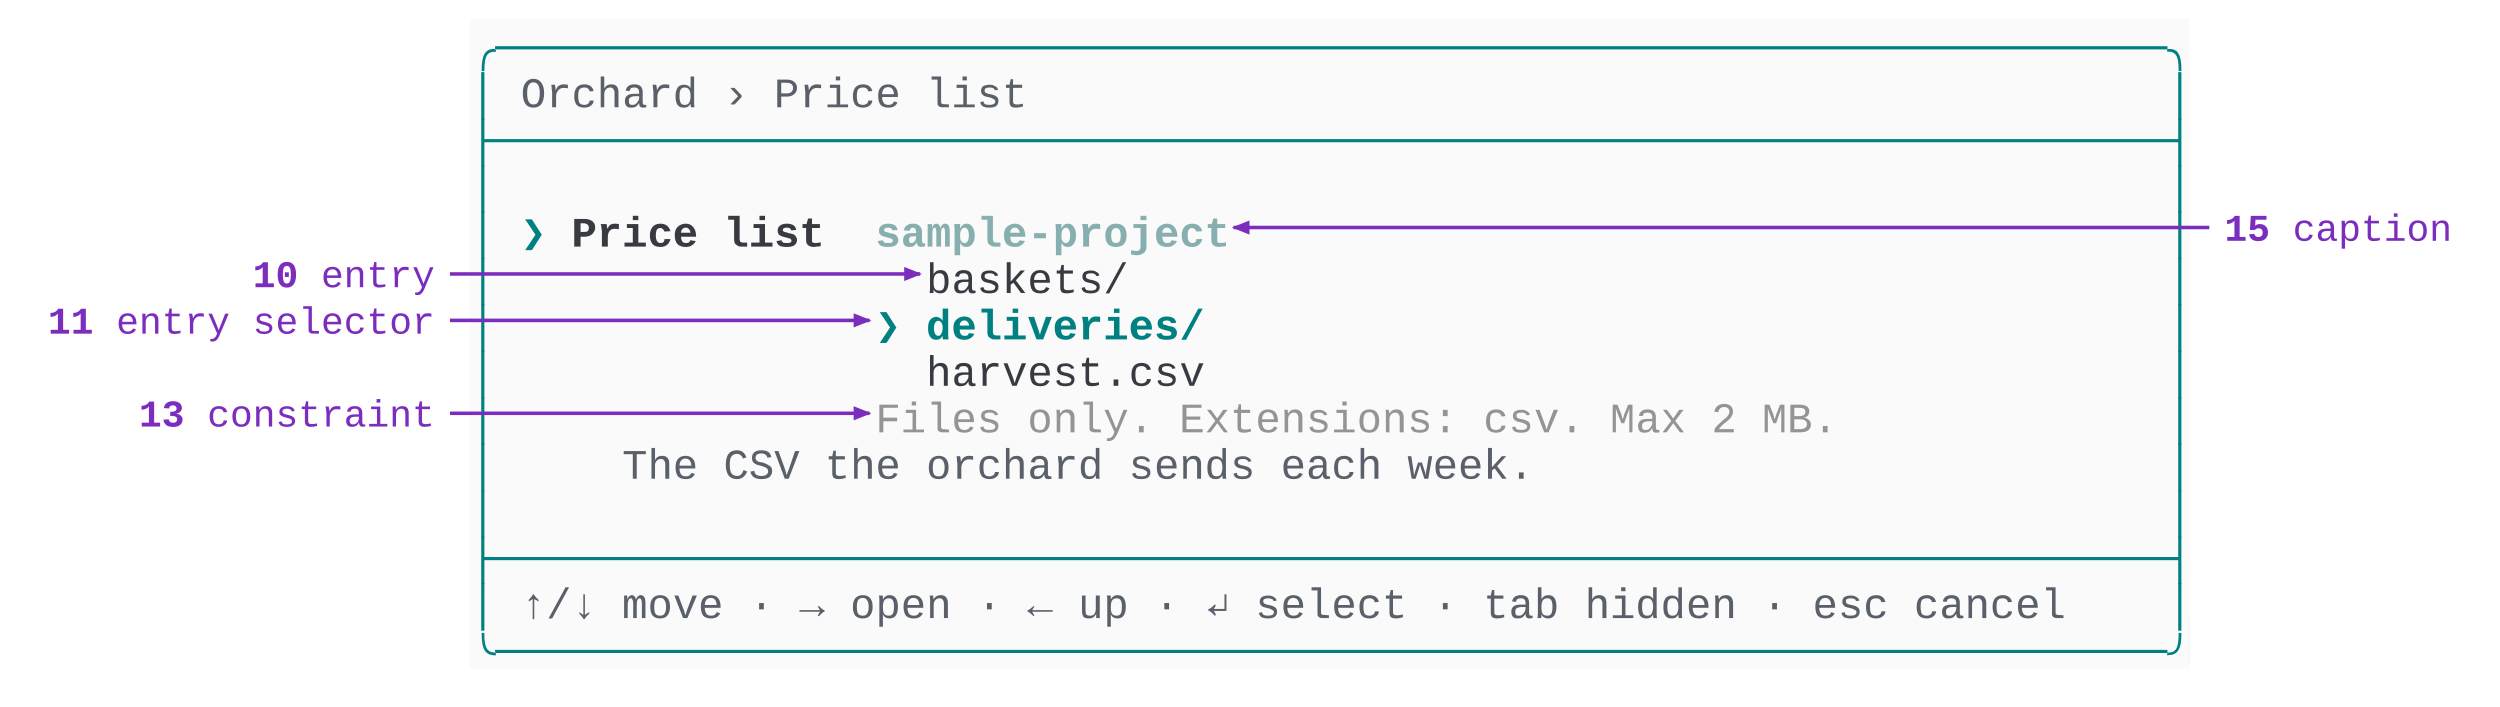
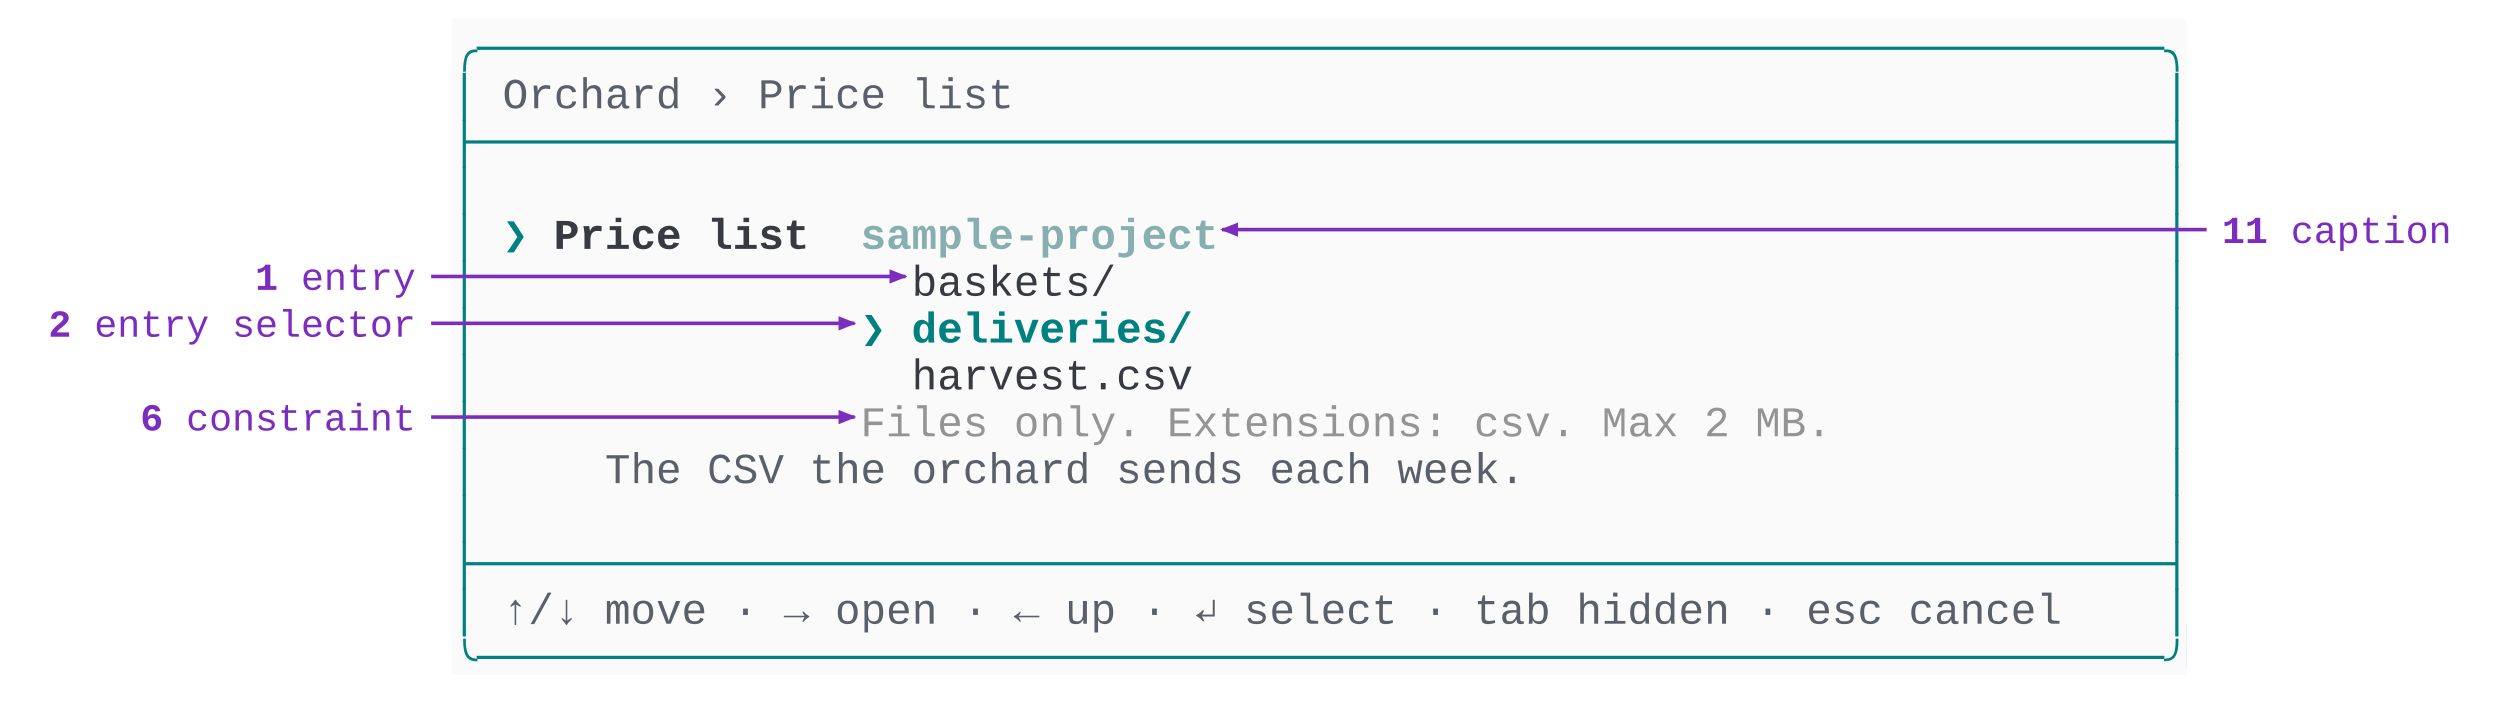
- <svg xmlns="http://www.w3.org/2000/svg" xmlns:xlink="http://www.w3.org/1999/xlink" width="989.00" height="279.53">
+ <svg xmlns="http://www.w3.org/2000/svg" xmlns:xlink="http://www.w3.org/1999/xlink" width="980.00" height="279.53">
  <defs>
    <marker id="anatomy-arrow" viewBox="0 0 10 10" refX="9" refY="5" markerWidth="5" markerHeight="5" orient="auto-start-reverse">
      <path d="M 0 1 L 10 5 L 0 9 z" fill="rgb(124,45,190)" />
    </marker>
  </defs>
-   <g transform="translate(186.00,7.35)">
+   <g transform="translate(177.00,7.35)">
    <svg width="680" height="257.18">
      <rect width="680" height="257.18" rx="0" ry="0" class="a" />
      <svg height="257.18" viewBox="0 0 68 25.718" width="680">
        <style>.a{fill:rgb(250,250,250)}.b{font-family:Consolas,"Courier New",Courier,"Liberation Mono",monospace}.c{fill:rgb(0,128,128);white-space:pre}.d{fill:transparent}.e{fill:rgb(82,139,255)}.f{fill:rgb(90,96,105);white-space:pre}.g{fill:rgb(0,128,128);font-weight:bold;white-space:pre}.h{fill:rgb(56,58,66);font-weight:bold;white-space:pre}.i{fill:rgb(135,175,175);font-weight:bold;white-space:pre}.j{fill:rgb(56,58,66);white-space:pre}.k{fill:rgb(148,148,148);white-space:pre}</style>
        <g font-family="Consolas, &quot;Courier New&quot;, Courier, &quot;Liberation Mono&quot;, monospace" font-size="1.67" class="b">
          <defs>
            <symbol id="1">
              <text x="0" y="1.67" class="c" textLength="68.136" lengthAdjust="spacingAndGlyphs">├──────────────────────────────────────────────────────────────────┤</text>
            </symbol>
            <symbol id="2">
              <text x="0" y="1.67" class="c" textLength="1.002" lengthAdjust="spacingAndGlyphs">│</text>
              <text x="67.134" y="1.67" class="c" textLength="1.002" lengthAdjust="spacingAndGlyphs">│</text>
            </symbol>
            <symbol id="a">
              <rect height="14" width="68" x="0" y="0" class="d" />
            </symbol>
            <symbol id="b">
              <rect height="1.837" width="1.102" class="e" />
            </symbol>
          </defs>
          <rect height="25.718" width="68" class="a" />
          <svg x="0" y="0" width="68">
            <svg x="0">
              <use xlink:href="#a" />
              <use xlink:href="#b" x="67.996" y="23.706" />
              <text x="0" y="1.67" class="c" textLength="68.136" lengthAdjust="spacingAndGlyphs">╭──────────────────────────────────────────────────────────────────╮</text>
              <text x="0" y="3.507" class="c" textLength="1.002" lengthAdjust="spacingAndGlyphs">│</text>
              <text x="2.004" y="3.507" class="f" textLength="7.014" lengthAdjust="spacingAndGlyphs">Orchard</text>
              <text x="10.02" y="3.507" class="f" textLength="1.002" lengthAdjust="spacingAndGlyphs">›</text>
              <text x="12.024" y="3.507" class="f" textLength="5.01" lengthAdjust="spacingAndGlyphs">Price</text>
              <text x="18.036" y="3.507" class="f" textLength="4.008" lengthAdjust="spacingAndGlyphs">list</text>
              <text x="67.134" y="3.507" class="c" textLength="1.002" lengthAdjust="spacingAndGlyphs">│</text>
              <use xlink:href="#1" y="3.674" />
              <use xlink:href="#2" y="5.511" />
              <text x="0" y="9.018" class="c" textLength="1.002" lengthAdjust="spacingAndGlyphs">│</text>
              <text x="2.004" y="9.018" class="g" textLength="1.002" lengthAdjust="spacingAndGlyphs">❯</text>
              <text x="4.008" y="9.018" class="h" textLength="5.01" lengthAdjust="spacingAndGlyphs">Price</text>
              <text x="10.02" y="9.018" class="h" textLength="4.008" lengthAdjust="spacingAndGlyphs">list</text>
              <text x="16.032" y="9.018" class="i" textLength="14.028" lengthAdjust="spacingAndGlyphs">sample-project</text>
              <text x="67.134" y="9.018" class="c" textLength="1.002" lengthAdjust="spacingAndGlyphs">│</text>
              <text x="0" y="10.855" class="c" textLength="1.002" lengthAdjust="spacingAndGlyphs">│</text>
              <text x="18.036" y="10.855" class="j" textLength="8.016" lengthAdjust="spacingAndGlyphs">baskets/</text>
              <text x="67.134" y="10.855" class="c" textLength="1.002" lengthAdjust="spacingAndGlyphs">│</text>
              <text x="0" y="12.692" class="c" textLength="1.002" lengthAdjust="spacingAndGlyphs">│</text>
              <text x="16.032" y="12.692" class="g" textLength="1.002" lengthAdjust="spacingAndGlyphs">❯</text>
              <text x="18.036" y="12.692" class="g" textLength="11.022" lengthAdjust="spacingAndGlyphs">deliveries/</text>
              <text x="67.134" y="12.692" class="c" textLength="1.002" lengthAdjust="spacingAndGlyphs">│</text>
              <text x="0" y="14.529" class="c" textLength="1.002" lengthAdjust="spacingAndGlyphs">│</text>
              <text x="18.036" y="14.529" class="j" textLength="11.022" lengthAdjust="spacingAndGlyphs">harvest.csv</text>
              <text x="67.134" y="14.529" class="c" textLength="1.002" lengthAdjust="spacingAndGlyphs">│</text>
              <text x="0" y="16.366" class="c" textLength="1.002" lengthAdjust="spacingAndGlyphs">│</text>
              <text x="16.032" y="16.366" class="k" textLength="5.01" lengthAdjust="spacingAndGlyphs">Files</text>
              <text x="22.044" y="16.366" class="k" textLength="5.01" lengthAdjust="spacingAndGlyphs">only.</text>
              <text x="28.056" y="16.366" class="k" textLength="11.022" lengthAdjust="spacingAndGlyphs">Extensions:</text>
              <text x="40.08" y="16.366" class="k" textLength="4.008" lengthAdjust="spacingAndGlyphs">csv.</text>
              <text x="45.09" y="16.366" class="k" textLength="3.006" lengthAdjust="spacingAndGlyphs">Max</text>
              <text x="49.098" y="16.366" class="k" textLength="1.002" lengthAdjust="spacingAndGlyphs">2</text>
              <text x="51.102" y="16.366" class="k" textLength="3.006" lengthAdjust="spacingAndGlyphs">MB.</text>
              <text x="67.134" y="16.366" class="c" textLength="1.002" lengthAdjust="spacingAndGlyphs">│</text>
              <text x="0" y="18.203" class="c" textLength="1.002" lengthAdjust="spacingAndGlyphs">│</text>
              <text x="6.012" y="18.203" class="f" textLength="3.006" lengthAdjust="spacingAndGlyphs">The</text>
              <text x="10.02" y="18.203" class="f" textLength="3.006" lengthAdjust="spacingAndGlyphs">CSV</text>
              <text x="14.028" y="18.203" class="f" textLength="3.006" lengthAdjust="spacingAndGlyphs">the</text>
              <text x="18.036" y="18.203" class="f" textLength="7.014" lengthAdjust="spacingAndGlyphs">orchard</text>
              <text x="26.052" y="18.203" class="f" textLength="5.01" lengthAdjust="spacingAndGlyphs">sends</text>
              <text x="32.064" y="18.203" class="f" textLength="4.008" lengthAdjust="spacingAndGlyphs">each</text>
              <text x="37.074" y="18.203" class="f" textLength="5.01" lengthAdjust="spacingAndGlyphs">week.</text>
              <text x="67.134" y="18.203" class="c" textLength="1.002" lengthAdjust="spacingAndGlyphs">│</text>
              <use xlink:href="#2" y="18.37" />
              <use xlink:href="#1" y="20.207" />
              <text x="0" y="23.714" class="c" textLength="1.002" lengthAdjust="spacingAndGlyphs">│</text>
              <text x="2.004" y="23.714" class="f" textLength="3.006" lengthAdjust="spacingAndGlyphs">↑/↓</text>
              <text x="6.012" y="23.714" class="f" textLength="4.008" lengthAdjust="spacingAndGlyphs">move</text>
              <text x="11.022" y="23.714" class="f" textLength="1.002" lengthAdjust="spacingAndGlyphs">·</text>
              <text x="13.026" y="23.714" class="f" textLength="1.002" lengthAdjust="spacingAndGlyphs">→</text>
              <text x="15.03" y="23.714" class="f" textLength="4.008" lengthAdjust="spacingAndGlyphs">open</text>
              <text x="20.04" y="23.714" class="f" textLength="1.002" lengthAdjust="spacingAndGlyphs">·</text>
              <text x="22.044" y="23.714" class="f" textLength="1.002" lengthAdjust="spacingAndGlyphs">←</text>
              <text x="24.048" y="23.714" class="f" textLength="2.004" lengthAdjust="spacingAndGlyphs">up</text>
              <text x="27.054" y="23.714" class="f" textLength="1.002" lengthAdjust="spacingAndGlyphs">·</text>
              <text x="29.058" y="23.714" class="f" textLength="1.002" lengthAdjust="spacingAndGlyphs">↵</text>
              <text x="31.062" y="23.714" class="f" textLength="6.012" lengthAdjust="spacingAndGlyphs">select</text>
              <text x="38.076" y="23.714" class="f" textLength="1.002" lengthAdjust="spacingAndGlyphs">·</text>
              <text x="40.08" y="23.714" class="f" textLength="3.006" lengthAdjust="spacingAndGlyphs">tab</text>
              <text x="44.088" y="23.714" class="f" textLength="6.012" lengthAdjust="spacingAndGlyphs">hidden</text>
              <text x="51.102" y="23.714" class="f" textLength="1.002" lengthAdjust="spacingAndGlyphs">·</text>
              <text x="53.106" y="23.714" class="f" textLength="3.006" lengthAdjust="spacingAndGlyphs">esc</text>
              <text x="57.114" y="23.714" class="f" textLength="6.012" lengthAdjust="spacingAndGlyphs">cancel</text>
              <text x="67.134" y="23.714" class="c" textLength="1.002" lengthAdjust="spacingAndGlyphs">│</text>
              <text x="0" y="25.551" class="c" textLength="68.136" lengthAdjust="spacingAndGlyphs">╰──────────────────────────────────────────────────────────────────╯</text>
            </svg>
          </svg>
        </g>
      </svg>
    </svg>
  </g>
  <g>
-     <path d="M 874.00 90.01 L 872.00 90.01 L 488.00 90.01" fill="none" stroke="rgb(124,45,190)" stroke-width="1.4" stroke-linejoin="round" marker-end="url(#anatomy-arrow)" />
-     <text x="880.00" y="95.26" text-anchor="start" fill="rgb(124,45,190)" font-family="Consolas, &quot;Courier New&quot;, Courier, monospace" font-size="15.0">
-       <tspan font-weight="bold">15</tspan>  caption</text>
-     <path d="M 178.00 108.38 L 180.00 108.38 L 364.00 108.38" fill="none" stroke="rgb(124,45,190)" stroke-width="1.4" stroke-linejoin="round" marker-end="url(#anatomy-arrow)" />
-     <text x="172.00" y="113.63" text-anchor="end" fill="rgb(124,45,190)" font-family="Consolas, &quot;Courier New&quot;, Courier, monospace" font-size="15.0">
-       <tspan font-weight="bold">10</tspan>  entry</text>
-     <path d="M 178.00 126.75 L 180.00 126.75 L 344.00 126.75" fill="none" stroke="rgb(124,45,190)" stroke-width="1.4" stroke-linejoin="round" marker-end="url(#anatomy-arrow)" />
-     <text x="172.00" y="132.00" text-anchor="end" fill="rgb(124,45,190)" font-family="Consolas, &quot;Courier New&quot;, Courier, monospace" font-size="15.0">
-       <tspan font-weight="bold">11</tspan>  entry selector</text>
-     <path d="M 178.00 163.49 L 180.00 163.49 L 344.00 163.49" fill="none" stroke="rgb(124,45,190)" stroke-width="1.4" stroke-linejoin="round" marker-end="url(#anatomy-arrow)" />
-     <text x="172.00" y="168.74" text-anchor="end" fill="rgb(124,45,190)" font-family="Consolas, &quot;Courier New&quot;, Courier, monospace" font-size="15.0">
-       <tspan font-weight="bold">13</tspan>  constraint</text>
+     <path d="M 865.00 90.01 L 863.00 90.01 L 479.00 90.01" fill="none" stroke="rgb(124,45,190)" stroke-width="1.4" stroke-linejoin="round" marker-end="url(#anatomy-arrow)" />
+     <text x="871.00" y="95.26" text-anchor="start" fill="rgb(124,45,190)" font-family="Consolas, &quot;Courier New&quot;, Courier, monospace" font-size="15.0">
+       <tspan font-weight="bold">11</tspan>  caption</text>
+     <path d="M 169.00 108.38 L 171.00 108.38 L 355.00 108.38" fill="none" stroke="rgb(124,45,190)" stroke-width="1.4" stroke-linejoin="round" marker-end="url(#anatomy-arrow)" />
+     <text x="163.00" y="113.63" text-anchor="end" fill="rgb(124,45,190)" font-family="Consolas, &quot;Courier New&quot;, Courier, monospace" font-size="15.0">
+       <tspan font-weight="bold">1</tspan>  entry</text>
+     <path d="M 169.00 126.75 L 171.00 126.75 L 335.00 126.75" fill="none" stroke="rgb(124,45,190)" stroke-width="1.4" stroke-linejoin="round" marker-end="url(#anatomy-arrow)" />
+     <text x="163.00" y="132.00" text-anchor="end" fill="rgb(124,45,190)" font-family="Consolas, &quot;Courier New&quot;, Courier, monospace" font-size="15.0">
+       <tspan font-weight="bold">2</tspan>  entry selector</text>
+     <path d="M 169.00 163.49 L 171.00 163.49 L 335.00 163.49" fill="none" stroke="rgb(124,45,190)" stroke-width="1.4" stroke-linejoin="round" marker-end="url(#anatomy-arrow)" />
+     <text x="163.00" y="168.74" text-anchor="end" fill="rgb(124,45,190)" font-family="Consolas, &quot;Courier New&quot;, Courier, monospace" font-size="15.0">
+       <tspan font-weight="bold">6</tspan>  constraint</text>
  </g>
</svg>
